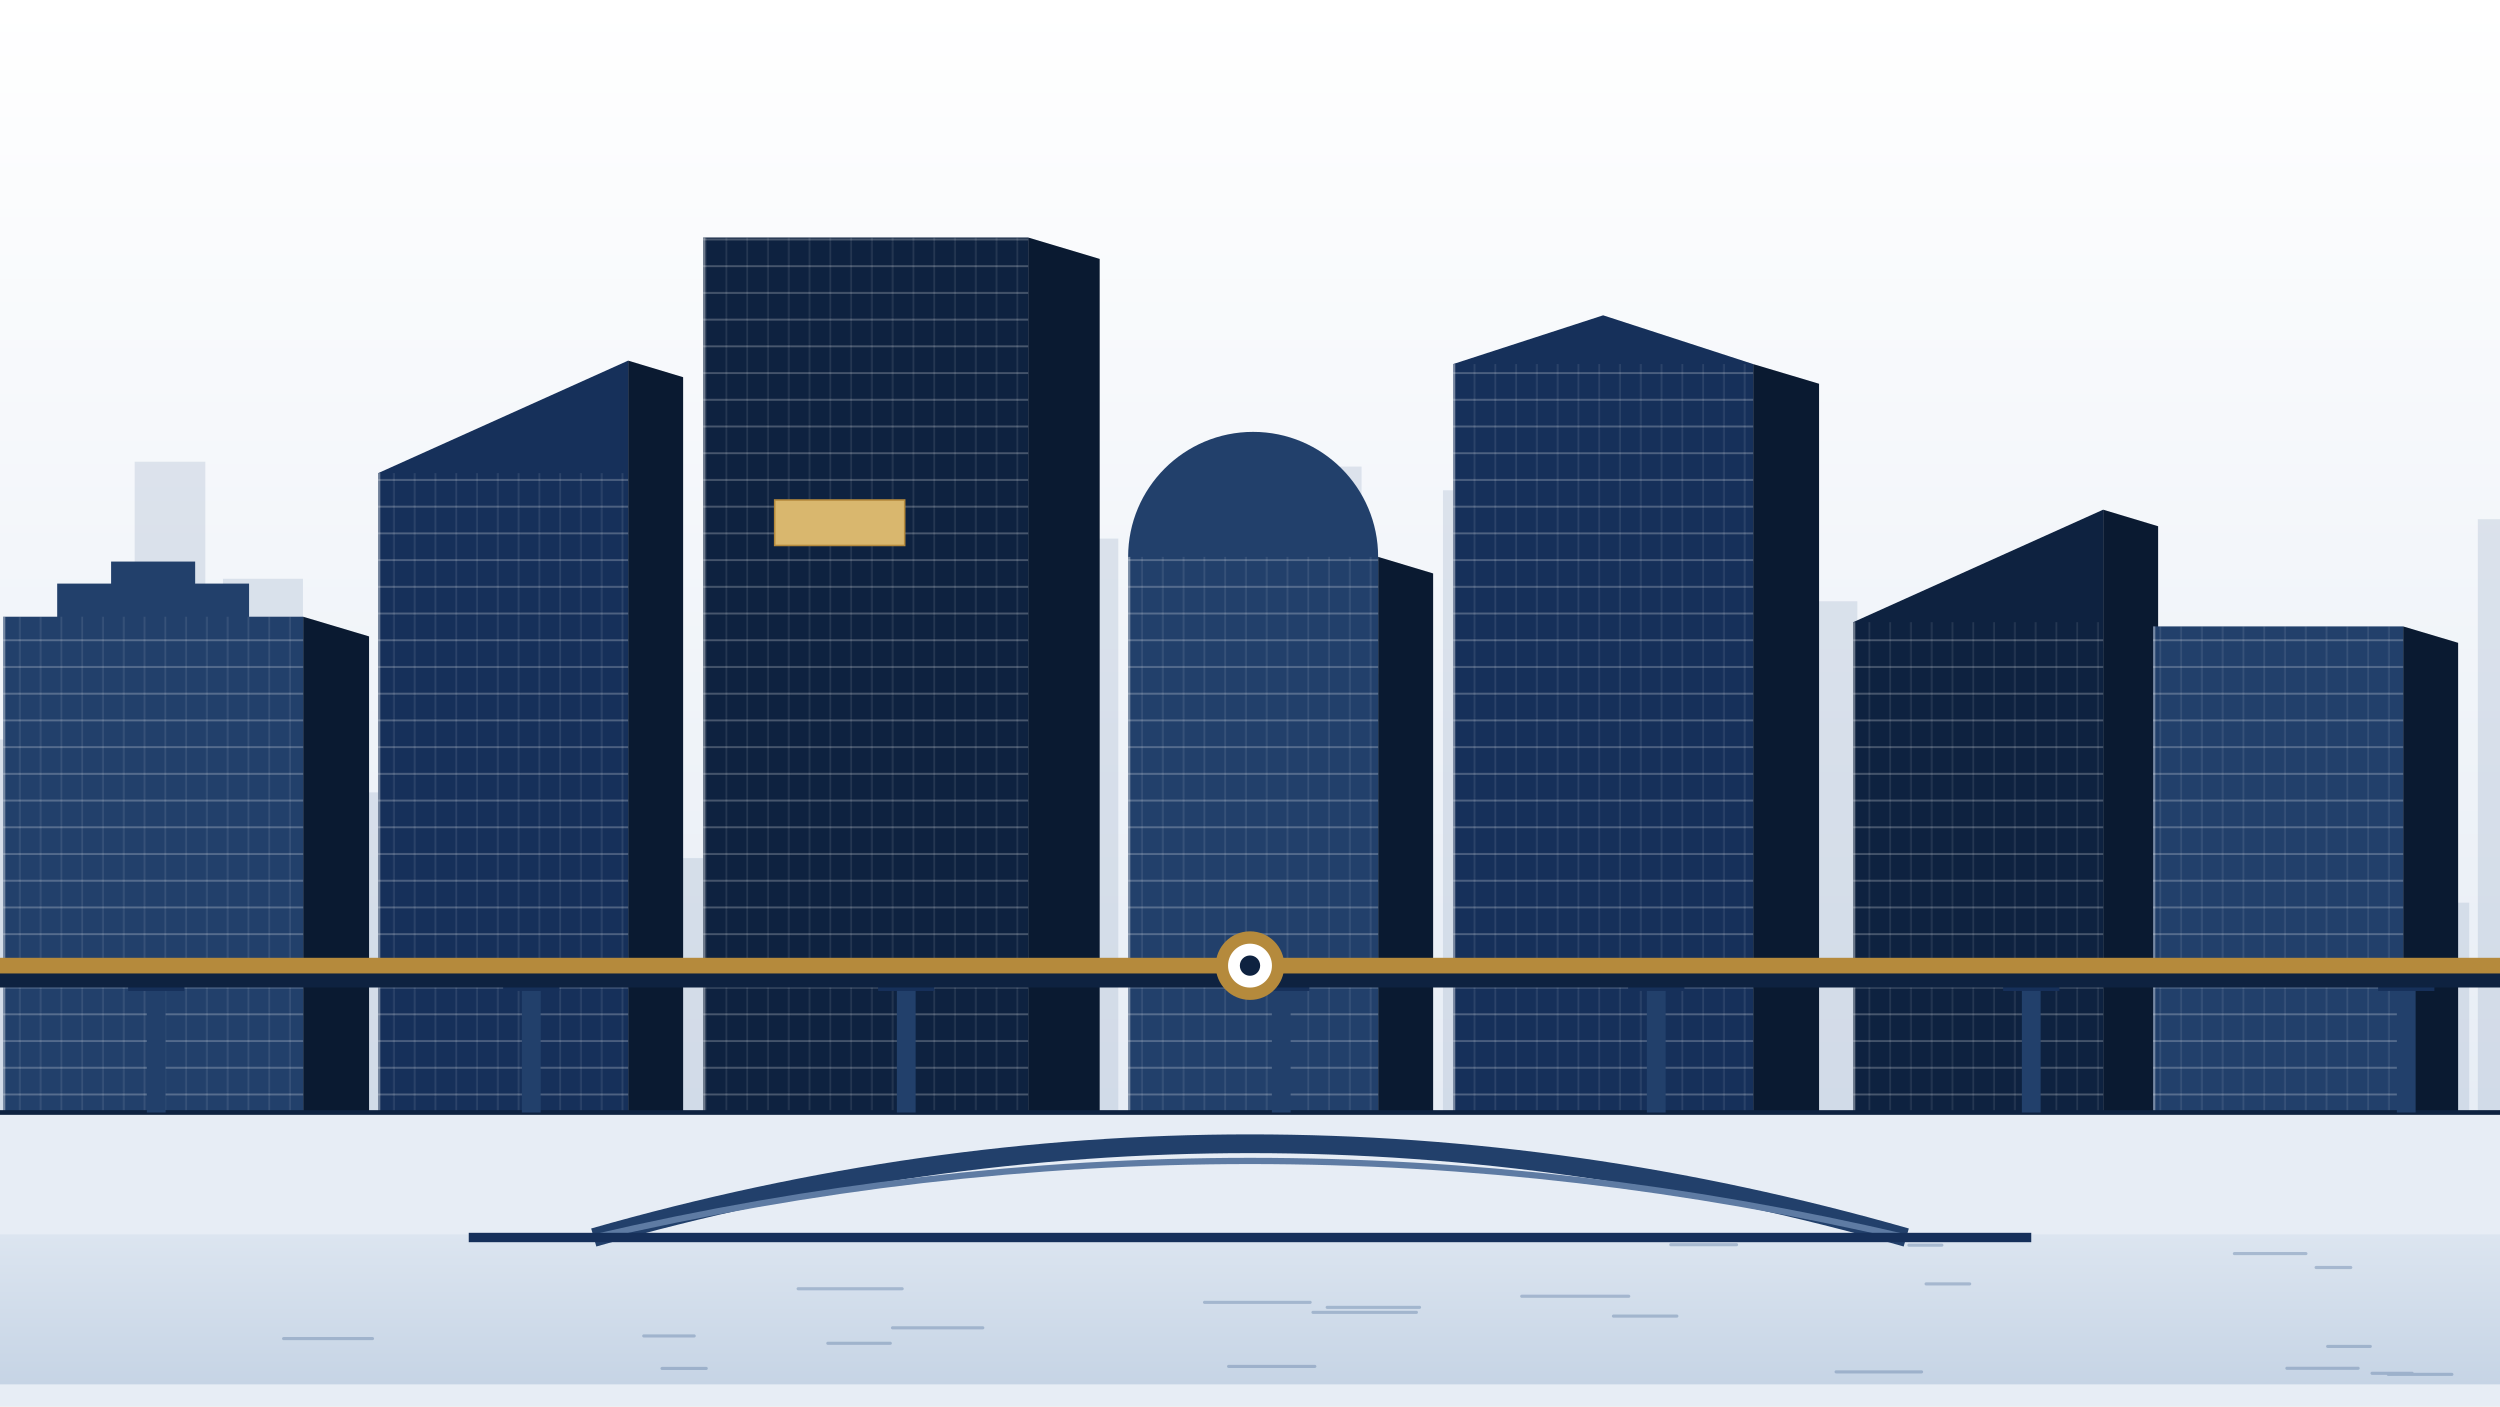
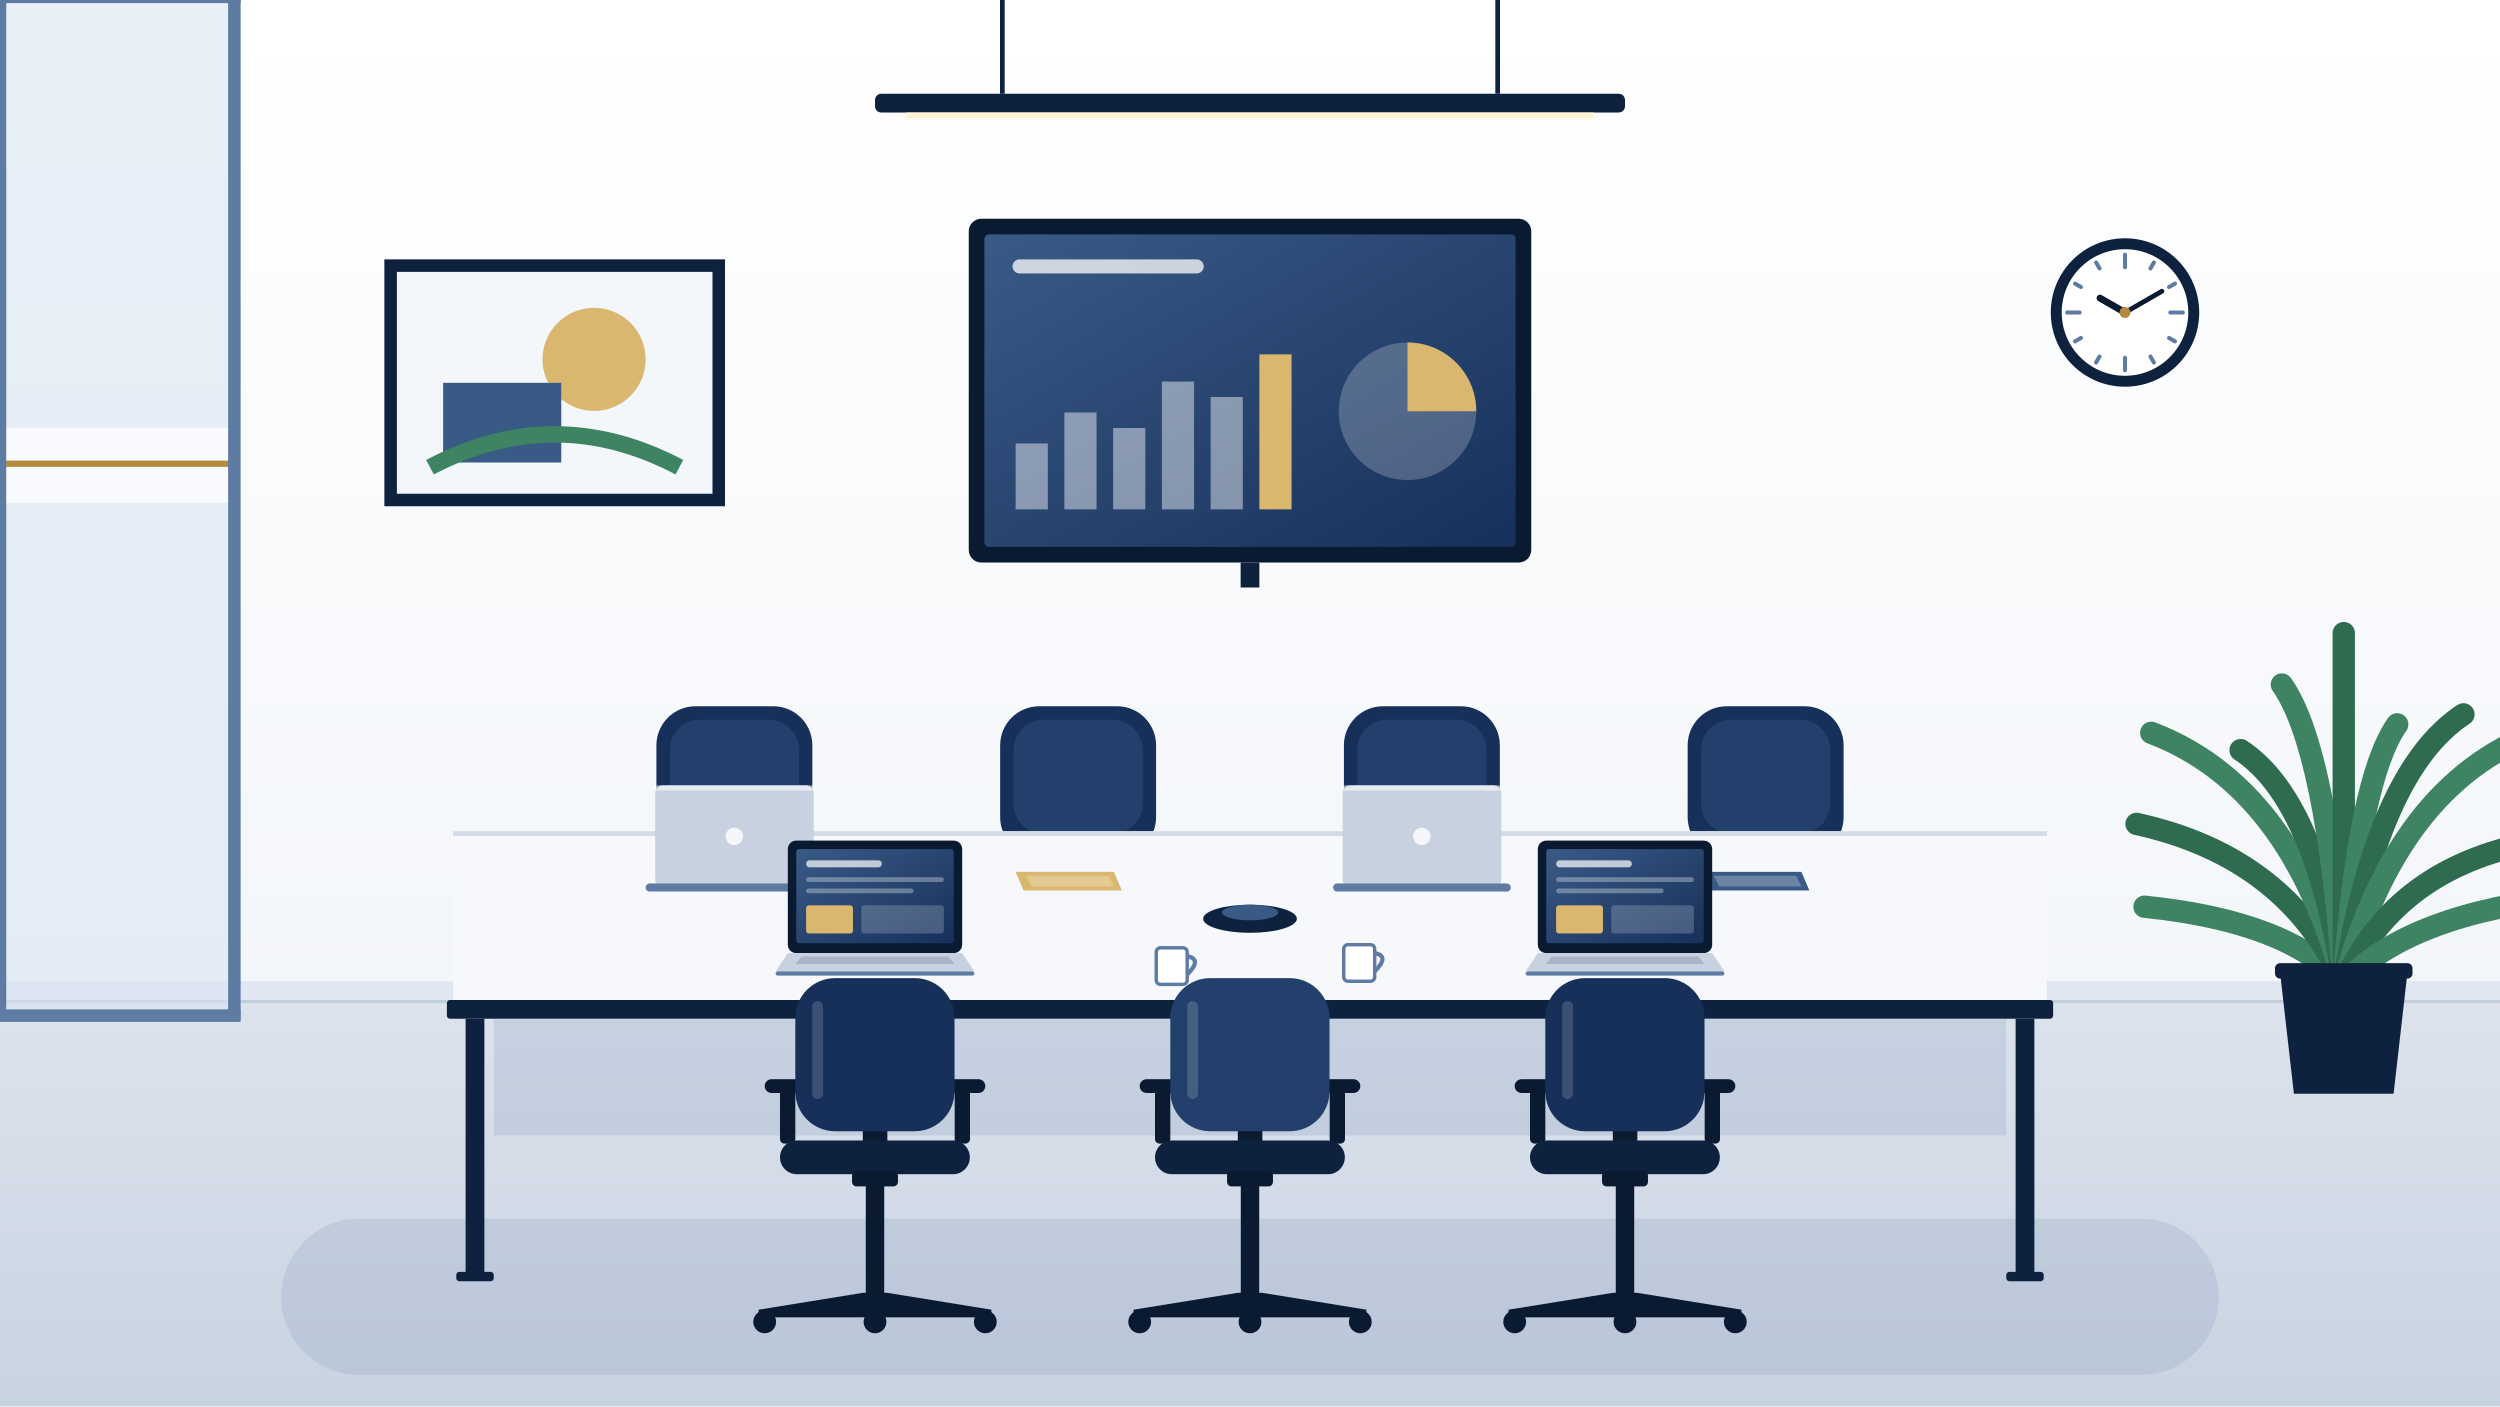
<svg xmlns="http://www.w3.org/2000/svg" viewBox="0 0 1600 900">
  <defs>
-     <linearGradient id="sky" x1="0" y1="0" x2="0" y2="1">
+     <linearGradient id="wall" x1="0" y1="0" x2="0" y2="1">
      <stop offset="0" stop-color="#FFFFFF" />
-       <stop offset="1" stop-color="#E7EDF5" />
+       <stop offset="1" stop-color="#F3F6FA" />
    </linearGradient>
-     <linearGradient id="water" x1="0" y1="0" x2="0" y2="1">
-       <stop offset="0" stop-color="#DCE5F0" />
-       <stop offset="1" stop-color="#C6D4E5" />
+     <linearGradient id="floor" x1="0" y1="0" x2="0" y2="1">
+       <stop offset="0" stop-color="#DCE3ED" />
+       <stop offset="1" stop-color="#C8D3E1" />
    </linearGradient>
-     <pattern id="glass" width="13.3" height="17.1" patternUnits="userSpaceOnUse">
-       <path d="M0 16.6H13.3" stroke="#fff" stroke-opacity=".22" stroke-width="1.5" />
-       <path d="M12.8 0V17.1" stroke="#fff" stroke-opacity=".09" stroke-width="1.3" />
-     </pattern>
-     <pattern id="punch" width="20.9" height="24.7" patternUnits="userSpaceOnUse">
-       <rect x="4.8" y="6.8" width="11.4" height="10.3" fill="#fff" fill-opacity=".42" />
-     </pattern>
+     <linearGradient id="glass" x1="0" y1="0" x2="0" y2="1">
+       <stop offset="0" stop-color="#F9FBFD" />
+       <stop offset="1" stop-color="#E1E9F3" />
+     </linearGradient>
+     <linearGradient id="disp" x1="0" y1="0" x2="1" y2="1">
+       <stop offset="0" stop-color="#3A5A86" />
+       <stop offset="1" stop-color="#16305A" />
+     </linearGradient>
  </defs>
-   <rect width="1600" height="712" fill="url(#sky)" />
-   <path d="M0,712V473.3h35.9V712ZM40.8,712V442h39.1V712ZM86.2,712V295.5h45.2V712ZM142.7,712V370.4h51.2V712ZM202.4,712V507.1h42.7V712ZM250.9,712V472.7h49.4V712ZM309.3,712V520.2h58.2V712ZM378.9,712V342.8h51.5V712ZM434.1,712V549.2h51.2V712ZM493.8,712V459.3h55.4V712ZM552,712V312.8h51.1V712ZM610.2,712V305.1h49.6V712ZM666.8,712V344.7h48.9V712ZM725.6,712V453.4h43.6V712ZM774.1,712V327.3h53.1V712ZM833.5,712V298.6h37.9V712ZM875.3,712V431.2h41.3V712ZM923.5,712V313.8h58.7V712ZM985.4,712V585.5h46.9V712ZM1042.9,712V374.4h44.1V712ZM1097.2,712V360.7h50.2V712ZM1149.6,712V384.8h39.1V712ZM1197.5,712V433.9h47.9V712ZM1254.2,712V486.8h37.6V712ZM1294.5,712V414.7h63.5V712ZM1364.1,712V521.7h43.7V712ZM1417,712V538.5h45.9V712ZM1466,712V450h64.9V712ZM1543.6,712V577.7h36.7V712ZM1585.8,712V332.3h47V712Z" fill="#93A7C3" fill-opacity="0.26" />
-   <path d="M194,394.7 L236.2,407.3 L236.2,712 L194,712 Z" fill="#0A1A31" />
-   <path d="M2,394.7 H36.6 V373.5 H71.1 V359.4 H124.9 V373.5 H159.4 V394.7 H194 V712 H2 Z" fill="#22406B" />
-   <rect x="2" y="394.7" width="192" height="317.3" fill="url(#glass)" />
-   <path d="M2.7,394.7V712" stroke="#fff" stroke-opacity=".38" stroke-width="1.4" />
-   <path d="M402,230.8 L437.2,241.4 L437.2,712 L402,712 Z" fill="#0A1A31" />
-   <path d="M242,302.8 L402,230.8 L402,712 L242,712 Z" fill="#16305A" />
-   <rect x="242" y="302.8" width="160" height="409.2" fill="url(#glass)" />
-   <path d="M242.7,302.8V712" stroke="#fff" stroke-opacity=".38" stroke-width="1.4" />
-   <path d="M658,152 L703.8,165.7 L703.8,712 L658,712 Z" fill="#0A1A31" />
-   <path d="M450,152 H658 V712 H450 Z" fill="#0E2240" />
-   <rect x="450" y="152" width="208" height="560" fill="url(#glass)" />
-   <path d="M450.7,152V712" stroke="#fff" stroke-opacity=".38" stroke-width="1.4" />
-   <rect x="495.8" y="320" width="83.2" height="29.1" fill="#D9B76E" stroke="#B58A3C" stroke-width="1" />
-   <path d="M882,356.4 L917.2,367 L917.2,712 L882,712 Z" fill="#0A1A31" />
-   <path d="M722,712 L722,356.4 A80,80 0 0 1 882,356.4 L882,712 Z" fill="#22406B" />
-   <rect x="722" y="356.4" width="160" height="355.6" fill="url(#glass)" />
-   <path d="M722.7,356.4V712" stroke="#fff" stroke-opacity=".38" stroke-width="1.4" />
-   <path d="M1122,233 L1164.2,245.6 L1164.2,712 L1122,712 Z" fill="#0A1A31" />
-   <path d="M930,233 L1026,201.8 L1122,233 L1122,712 L930,712 Z" fill="#16305A" />
-   <rect x="930" y="233" width="192" height="479" fill="url(#glass)" />
-   <path d="M930.7,233V712" stroke="#fff" stroke-opacity=".38" stroke-width="1.4" />
-   <path d="M1346,326.2 L1381.2,336.8 L1381.2,712 L1346,712 Z" fill="#0A1A31" />
-   <path d="M1186,398.2 L1346,326.2 L1346,712 L1186,712 Z" fill="#0E2240" />
-   <rect x="1186" y="398.2" width="160" height="313.8" fill="url(#glass)" />
-   <path d="M1186.7,398.2V712" stroke="#fff" stroke-opacity=".38" stroke-width="1.4" />
-   <path d="M1538,400.9 L1573.2,411.4 L1573.2,712 L1538,712 Z" fill="#0A1A31" />
-   <path d="M1378,400.9 H1538 V712 H1378 Z" fill="#22406B" />
-   <rect x="1378" y="400.9" width="160" height="311.1" fill="url(#glass)" />
-   <path d="M1378.7,400.9V712" stroke="#fff" stroke-opacity=".38" stroke-width="1.4" />
-   <rect x="0" y="712" width="1600" height="188" fill="#E7EDF5" />
-   <rect x="0" y="790" width="1600" height="96" fill="url(#water)" />
-   <path d="M1221.7,796.9h21.1M510.8,824.8h66.6M770.9,833.5h67.6M529.8,859.7h40M1069.3,796.6h42.1M1482.3,811.2h22.2M786.3,874.5h55.2M1489.7,861.7h27.3M1518.1,878.9h25.7M1032.6,842.3h40.6M1430,802.3h45.8M840.3,839.9h66.2M849.4,836.7h59.1M571.2,849.8h57.8M1528.5,879.6h40.7M1463.6,875.7h45.6M423.7,875.8h28.3M412,855h32.3M1232.7,821.7h27.9M181.5,856.7h56.9M973.9,829.6h68.5M1175.1,878h54.7" stroke="#5E7BA3" stroke-opacity="0.4" stroke-width="2" stroke-linecap="round" />
-   <path d="M0,712H1600" stroke="#0E2240" stroke-width="3" />
-   <path d="M100,630V712M340,630V712M580,630V712M820,630V712M1060,630V712M1300,630V712M1540,630V712" stroke="#22406B" stroke-width="12" />
-   <path d="M82,630h36M322,630h36M562,630h36M802,630h36M1042,630h36M1282,630h36M1522,630h36" stroke="#16305A" stroke-width="8.4" />
-   <rect x="-20" y="620" width="1640" height="12" fill="#0E2240" />
-   <path class="line-path" d="M-20,618H1620" stroke="#B58A3C" stroke-width="10" stroke-linecap="round" fill="none" />
-   <g class="stop s1">
-     <circle cx="800" cy="618" r="18" fill="#fff" stroke="#B58A3C" stroke-width="7.9" />
-     <circle cx="800" cy="618" r="6.5" fill="#0E2240" />
+   <rect x="0" y="0" width="1600" height="640" fill="url(#wall)" />
+   <rect x="0" y="640" width="1600" height="260" fill="url(#floor)" />
+   <rect x="0" y="628" width="1600" height="12" fill="#E0E7F0" />
+   <rect x="0" y="640" width="1600" height="2" fill="#C2CDDB" />
+   <rect x="0" y="0" width="150" height="652" fill="#D9E4F1" fill-opacity=".6" />
+   <rect x="0" y="273.8" width="150" height="48" fill="#FFFFFF" fill-opacity=".75" />
+   <rect x="0" y="294.8" width="150" height="4" fill="#B58A3C" />
+   <rect x="-4" y="0" width="8" height="652" fill="#5E7BA3" />
+   <rect x="146" y="0" width="8" height="652" fill="#5E7BA3" />
+   <rect x="-4" y="-6" width="158" height="8" fill="#5E7BA3" />
+   <rect x="-4" y="646" width="158" height="8" fill="#5E7BA3" />
+   <rect x="250" y="170" width="210" height="150" fill="#F3F6FA" stroke="#0E2240" stroke-width="8" />
+   <circle cx="380.2" cy="230" r="33" fill="#D9B76E" />
+   <rect x="283.6" y="245" width="75.6" height="51" fill="#3A5A86" />
+   <path d="M275.2,299 Q355,257 434.8,299" stroke="#3F8462" stroke-width="10.5" fill="none" />
+   <rect x="620" y="140" width="360" height="220" rx="8" fill="#0A1A31" />
+   <rect x="630" y="150" width="340" height="200" rx="3" fill="url(#disp)" />
+   <rect x="648" y="166" width="122.4" height="9" rx="4.5" fill="#FFFFFF" fill-opacity=".75" />
+   <rect x="650" y="283.8" width="20.6" height="42.2" fill="#FFFFFF" fill-opacity=".45" />
+   <rect x="681.2" y="264" width="20.6" height="62" fill="#FFFFFF" fill-opacity=".45" />
+   <rect x="712.4" y="273.9" width="20.6" height="52.1" fill="#FFFFFF" fill-opacity=".45" />
+   <rect x="743.6" y="244.2" width="20.6" height="81.8" fill="#FFFFFF" fill-opacity=".45" />
+   <rect x="774.8" y="254.1" width="20.6" height="71.9" fill="#FFFFFF" fill-opacity=".45" />
+   <rect x="806" y="226.8" width="20.6" height="99.2" fill="#D9B76E" />
+   <circle cx="900.8" cy="263.2" r="44" fill="#FFFFFF" fill-opacity=".22" />
+   <path d="M900.8,263.2 L900.8,219.2 A44,44 0 0 1 944.8,263.2 Z" fill="#D9B76E" />
+   <rect x="794" y="360" width="12" height="16" fill="#0E2240" />
+   <circle cx="1360" cy="200" r="44" fill="#FFFFFF" stroke="#0E2240" stroke-width="7" />
+   <path d="M1389,200L1397,200" stroke="#5E7BA3" stroke-width="2.6" stroke-linecap="round" />
+   <path d="M1388.2,216.3L1392,218.5" stroke="#5E7BA3" stroke-width="2.6" stroke-linecap="round" />
+   <path d="M1376.3,228.2L1378.5,232" stroke="#5E7BA3" stroke-width="2.6" stroke-linecap="round" />
+   <path d="M1360,229L1360,237" stroke="#5E7BA3" stroke-width="2.6" stroke-linecap="round" />
+   <path d="M1343.7,228.2L1341.5,232" stroke="#5E7BA3" stroke-width="2.6" stroke-linecap="round" />
+   <path d="M1331.8,216.3L1328,218.5" stroke="#5E7BA3" stroke-width="2.6" stroke-linecap="round" />
+   <path d="M1331,200L1323,200" stroke="#5E7BA3" stroke-width="2.6" stroke-linecap="round" />
+   <path d="M1331.8,183.7L1328,181.5" stroke="#5E7BA3" stroke-width="2.6" stroke-linecap="round" />
+   <path d="M1343.7,171.8L1341.5,168" stroke="#5E7BA3" stroke-width="2.6" stroke-linecap="round" />
+   <path d="M1360,171L1360,163" stroke="#5E7BA3" stroke-width="2.6" stroke-linecap="round" />
+   <path d="M1376.3,171.8L1378.5,168" stroke="#5E7BA3" stroke-width="2.6" stroke-linecap="round" />
+   <path d="M1388.2,183.7L1392,181.5" stroke="#5E7BA3" stroke-width="2.6" stroke-linecap="round" />
+   <path d="M1360,200L1344,190.8" stroke="#0A1A31" stroke-width="4.4" stroke-linecap="round" />
+   <path d="M1360,200L1383.6,186.4" stroke="#0A1A31" stroke-width="3.1" stroke-linecap="round" />
+   <circle cx="1360" cy="200" r="3.5" fill="#B58A3C" />
+   <rect x="560" y="60" width="480" height="12" rx="4" fill="#0E2240" />
+   <rect x="640" y="0" width="3" height="60" fill="#0E2240" />
+   <rect x="957" y="0" width="3" height="60" fill="#0E2240" />
+   <rect x="580" y="72" width="440" height="4" fill="#FFF3D6" />
+   <path d="M1500,629.6 Q1464.9,589.7 1372.5,580.3" stroke="#3F8462" stroke-width="14.3" fill="none" stroke-linecap="round" />
+   <path d="M1500,629.6 Q1463.5,548.4 1367.4,527.3" stroke="#2F6B4F" stroke-width="14.3" fill="none" stroke-linecap="round" />
+   <path d="M1500,629.6 Q1466.1,502.9 1376.8,469" stroke="#3F8462" stroke-width="14.3" fill="none" stroke-linecap="round" />
+   <path d="M1500,629.6 Q1481.8,511.5 1434,480.1" stroke="#2F6B4F" stroke-width="14.3" fill="none" stroke-linecap="round" />
+   <path d="M1500,629.6 Q1489.1,478.8 1460.4,438.1" stroke="#3F8462" stroke-width="14.3" fill="none" stroke-linecap="round" />
+   <path d="M1500,629.6 Q1500,453.1 1500,405.2" stroke="#2F6B4F" stroke-width="14.3" fill="none" stroke-linecap="round" />
+   <path d="M1500,629.6 Q1509.4,498.7 1534.2,463.6" stroke="#3F8462" stroke-width="14.3" fill="none" stroke-linecap="round" />
+   <path d="M1500,629.6 Q1521.1,493.7 1576.6,457.2" stroke="#2F6B4F" stroke-width="14.3" fill="none" stroke-linecap="round" />
+   <path d="M1500,629.6 Q1533.9,502.9 1623.2,469" stroke="#3F8462" stroke-width="14.3" fill="none" stroke-linecap="round" />
+   <path d="M1500,629.6 Q1531.4,558.6 1614.3,540.5" stroke="#2F6B4F" stroke-width="14.3" fill="none" stroke-linecap="round" />
+   <path d="M1500,629.6 Q1540.7,584.4 1647.9,573.5" stroke="#3F8462" stroke-width="14.3" fill="none" stroke-linecap="round" />
+   <polygon points="1459.3,623 1540.7,623 1531.9,700 1468.1,700" fill="#0E2240" />
+   <rect x="1456" y="616.4" width="88" height="9.9" rx="3.3" fill="#0E2240" />
+   <rect x="180" y="780" width="1240" height="100" rx="50" fill="#93A7C3" fill-opacity=".28" />
+   <rect x="420.1" y="452" width="99.8" height="96" rx="25" fill="#16305A" />
+   <rect x="428.7" y="460.6" width="82.6" height="73" rx="19.2" fill="#22406B" />
+   <rect x="400.9" y="544.2" width="28.8" height="8.6" rx="4.3" fill="#0A1A31" />
+   <rect x="510.3" y="544.2" width="28.8" height="8.6" rx="4.3" fill="#0A1A31" />
+   <rect x="640.1" y="452" width="99.8" height="96" rx="25" fill="#16305A" />
+   <rect x="648.7" y="460.6" width="82.6" height="73" rx="19.2" fill="#22406B" />
+   <rect x="620.9" y="544.2" width="28.8" height="8.6" rx="4.3" fill="#0A1A31" />
+   <rect x="730.3" y="544.2" width="28.8" height="8.6" rx="4.3" fill="#0A1A31" />
+   <rect x="860.1" y="452" width="99.8" height="96" rx="25" fill="#16305A" />
+   <rect x="868.7" y="460.6" width="82.6" height="73" rx="19.2" fill="#22406B" />
+   <rect x="840.9" y="544.2" width="28.8" height="8.6" rx="4.3" fill="#0A1A31" />
+   <rect x="950.3" y="544.2" width="28.8" height="8.6" rx="4.3" fill="#0A1A31" />
+   <rect x="1080.1" y="452" width="99.8" height="96" rx="25" fill="#16305A" />
+   <rect x="1088.7" y="460.6" width="82.6" height="73" rx="19.2" fill="#22406B" />
+   <rect x="1060.9" y="544.2" width="28.8" height="8.6" rx="4.3" fill="#0A1A31" />
+   <rect x="1170.3" y="544.2" width="28.8" height="8.6" rx="4.3" fill="#0A1A31" />
+   <rect x="290" y="532" width="1020" height="108" fill="#F6F8FB" />
+   <rect x="290" y="532" width="1020" height="3" fill="#D2DBE7" />
+   <rect x="286" y="640" width="1028" height="12" rx="2" fill="#0E2240" />
+   <rect x="316" y="652" width="968" height="74.7" fill="#93A7C3" fill-opacity=".3" />
+   <rect x="298" y="652" width="12" height="166" fill="#0E2240" />
+   <rect x="292" y="814" width="24" height="6" rx="2" fill="#0E2240" />
+   <rect x="1290" y="652" width="12" height="166" fill="#0E2240" />
+   <rect x="1284" y="814" width="24" height="6" rx="2" fill="#0E2240" />
+   <rect x="419.3" y="502.6" width="101.5" height="65.4" rx="5.2" fill="#C7D1DF" />
+   <rect x="419.3" y="502.6" width="101.5" height="3.4" rx="1.7" fill="#FFFFFF" fill-opacity=".55" />
+   <circle cx="470" cy="535.3" r="5.6" fill="#FFFFFF" fill-opacity=".8" />
+   <rect x="413.2" y="565.4" width="113.7" height="5.2" rx="2.6" fill="#5E7BA3" />
+   <rect x="859.3" y="502.6" width="101.5" height="65.4" rx="5.2" fill="#C7D1DF" />
+   <rect x="859.3" y="502.6" width="101.5" height="3.4" rx="1.7" fill="#FFFFFF" fill-opacity=".55" />
+   <circle cx="910" cy="535.3" r="5.6" fill="#FFFFFF" fill-opacity=".8" />
+   <rect x="853.2" y="565.4" width="113.7" height="5.2" rx="2.6" fill="#5E7BA3" />
+   <polygon points="650,558 712.9,558 718,569.9 655.1,569.9" fill="#D9B76E" />
+   <polygon points="656.8,560.5 709.5,560.5 712.9,567.4 660.2,567.4" fill="#FFFFFF" fill-opacity=".25" />
+   <polygon points="1090,558 1152.9,558 1158,569.9 1095.1,569.9" fill="#3A5A86" />
+   <polygon points="1096.8,560.5 1149.5,560.5 1152.9,567.4 1100.2,567.4" fill="#FFFFFF" fill-opacity=".25" />
+   <ellipse cx="800" cy="588" rx="30" ry="9" fill="#0E2240" />
+   <ellipse cx="800" cy="584" rx="18" ry="5" fill="#3A5A86" />
+   <rect x="504.2" y="538" width="111.6" height="72" rx="5.4" fill="#0A1A31" />
+   <g>
+     <rect x="509.6" y="543.4" width="100.8" height="60.3" rx="1.8" fill="url(#disp)" />
+     <rect x="515.9" y="550.6" width="48.5" height="4.5" rx="2.2" fill="#FFFFFF" fill-opacity=".7" />
+     <rect x="515.9" y="561.4" width="88.2" height="3.1" rx="1.6" fill="#FFFFFF" fill-opacity=".32" />
+     <rect x="515.9" y="568.6" width="68.8" height="3.1" rx="1.6" fill="#FFFFFF" fill-opacity=".32" />
+     <rect x="515.9" y="579.4" width="30" height="18" rx="1.8" fill="#D9B76E" />
+     <rect x="551.2" y="579.4" width="52.9" height="18" rx="1.8" fill="#FFFFFF" fill-opacity=".2" />
  </g>
-   <path d="M380,792 Q800,672 1220,792" stroke="#22406B" stroke-width="12" fill="none" />
-   <path d="M380,792 Q800,694 1220,792" stroke="#5E7BA3" stroke-width="4" fill="none" />
-   <path d="M300,792H1300" stroke="#16305A" stroke-width="6" />
+   <polygon points="504.2,610 615.8,610 623.6,621.7 496.4,621.7" fill="#C7D1DF" />
+   <polygon points="513.1,612.2 606.9,612.2 610.9,617 509.1,617" fill="#A8B5C8" />
+   <rect x="496.4" y="621.7" width="127.2" height="2.7" rx="1.4" fill="#5E7BA3" />
+   <rect x="984.2" y="538" width="111.6" height="72" rx="5.4" fill="#0A1A31" />
+   <g>
+     <rect x="989.6" y="543.4" width="100.8" height="60.3" rx="1.8" fill="url(#disp)" />
+     <rect x="995.9" y="550.6" width="48.5" height="4.5" rx="2.2" fill="#FFFFFF" fill-opacity=".7" />
+     <rect x="995.9" y="561.4" width="88.2" height="3.1" rx="1.6" fill="#FFFFFF" fill-opacity=".32" />
+     <rect x="995.9" y="568.6" width="68.8" height="3.1" rx="1.6" fill="#FFFFFF" fill-opacity=".32" />
+     <rect x="995.9" y="579.4" width="30" height="18" rx="1.8" fill="#D9B76E" />
+     <rect x="1031.2" y="579.4" width="52.9" height="18" rx="1.8" fill="#FFFFFF" fill-opacity=".2" />
+   </g>
+   <polygon points="984.2,610 1095.8,610 1103.6,621.7 976.4,621.7" fill="#C7D1DF" />
+   <polygon points="993.1,612.2 1086.9,612.2 1090.9,617 989.1,617" fill="#A8B5C8" />
+   <rect x="976.4" y="621.7" width="127.2" height="2.7" rx="1.4" fill="#5E7BA3" />
+   <rect x="740" y="606.6" width="19.8" height="23.4" rx="2.7" fill="#FFFFFF" stroke="#5E7BA3" stroke-width="2.2" />
+   <path d="M759.8,612 q9.9,1.8 0,11.7" stroke="#5E7BA3" stroke-width="2.7" fill="none" />
+   <rect x="860" y="604.6" width="19.8" height="23.4" rx="2.7" fill="#FFFFFF" stroke="#5E7BA3" stroke-width="2.2" />
+   <path d="M879.8,610 q9.9,1.8 0,11.7" stroke="#5E7BA3" stroke-width="2.7" fill="none" />
+   <rect x="499.2" y="696.6" width="9.8" height="35.3" rx="2.9" fill="#0A1A31" />
+   <rect x="489.4" y="690.7" width="29.4" height="8.8" rx="4.4" fill="#0A1A31" />
+   <rect x="611" y="696.6" width="9.8" height="35.3" rx="2.9" fill="#0A1A31" />
+   <rect x="601.2" y="690.7" width="29.4" height="8.8" rx="4.4" fill="#0A1A31" />
+   <rect x="552.2" y="716.2" width="15.7" height="19.6" fill="#0A1A31" />
+   <rect x="509" y="626" width="101.9" height="98" rx="25.5" fill="#16305A" />
+   <rect x="519.8" y="640.7" width="6.9" height="62.7" rx="3.4" fill="#FFFFFF" fill-opacity=".16" />
+   <rect x="499.2" y="729.9" width="121.5" height="21.6" rx="10.8" fill="#0E2240" />
+   <rect x="554.1" y="749.5" width="11.8" height="80.8" fill="#0A1A31" />
+   <rect x="545.3" y="749.5" width="29.4" height="9.8" rx="2.9" fill="#0A1A31" />
+   <polygon points="485.5,838.2 552.2,827.4 567.8,827.4 634.5,838.2 634.5,843.1 485.5,843.1" fill="#0A1A31" />
+   <circle cx="489.4" cy="846" r="7.3" fill="#0A1A31" />
+   <circle cx="560" cy="846" r="7.3" fill="#0A1A31" />
+   <circle cx="630.6" cy="846" r="7.3" fill="#0A1A31" />
+   <rect x="739.2" y="696.6" width="9.8" height="35.3" rx="2.9" fill="#0A1A31" />
+   <rect x="729.4" y="690.7" width="29.4" height="8.8" rx="4.4" fill="#0A1A31" />
+   <rect x="851" y="696.6" width="9.8" height="35.3" rx="2.9" fill="#0A1A31" />
+   <rect x="841.2" y="690.7" width="29.4" height="8.8" rx="4.4" fill="#0A1A31" />
+   <rect x="792.2" y="716.2" width="15.7" height="19.6" fill="#0A1A31" />
+   <rect x="749" y="626" width="101.9" height="98" rx="25.5" fill="#22406B" />
+   <rect x="759.8" y="640.7" width="6.9" height="62.7" rx="3.4" fill="#FFFFFF" fill-opacity=".16" />
+   <rect x="739.2" y="729.9" width="121.5" height="21.6" rx="10.8" fill="#0E2240" />
+   <rect x="794.1" y="749.5" width="11.8" height="80.8" fill="#0A1A31" />
+   <rect x="785.3" y="749.5" width="29.4" height="9.8" rx="2.9" fill="#0A1A31" />
+   <polygon points="725.5,838.2 792.2,827.4 807.8,827.4 874.5,838.2 874.5,843.1 725.5,843.1" fill="#0A1A31" />
+   <circle cx="729.4" cy="846" r="7.3" fill="#0A1A31" />
+   <circle cx="800" cy="846" r="7.3" fill="#0A1A31" />
+   <circle cx="870.6" cy="846" r="7.3" fill="#0A1A31" />
+   <rect x="979.2" y="696.6" width="9.8" height="35.3" rx="2.9" fill="#0A1A31" />
+   <rect x="969.4" y="690.7" width="29.4" height="8.8" rx="4.4" fill="#0A1A31" />
+   <rect x="1091" y="696.6" width="9.8" height="35.3" rx="2.9" fill="#0A1A31" />
+   <rect x="1081.2" y="690.7" width="29.4" height="8.8" rx="4.4" fill="#0A1A31" />
+   <rect x="1032.2" y="716.2" width="15.7" height="19.6" fill="#0A1A31" />
+   <rect x="989" y="626" width="101.9" height="98" rx="25.5" fill="#16305A" />
+   <rect x="999.8" y="640.7" width="6.9" height="62.7" rx="3.4" fill="#FFFFFF" fill-opacity=".16" />
+   <rect x="979.2" y="729.9" width="121.5" height="21.6" rx="10.8" fill="#0E2240" />
+   <rect x="1034.1" y="749.5" width="11.8" height="80.8" fill="#0A1A31" />
+   <rect x="1025.3" y="749.5" width="29.4" height="9.8" rx="2.9" fill="#0A1A31" />
+   <polygon points="965.5,838.2 1032.2,827.4 1047.8,827.4 1114.5,838.2 1114.5,843.1 965.5,843.1" fill="#0A1A31" />
+   <circle cx="969.4" cy="846" r="7.3" fill="#0A1A31" />
+   <circle cx="1040" cy="846" r="7.3" fill="#0A1A31" />
+   <circle cx="1110.6" cy="846" r="7.3" fill="#0A1A31" />
</svg>
